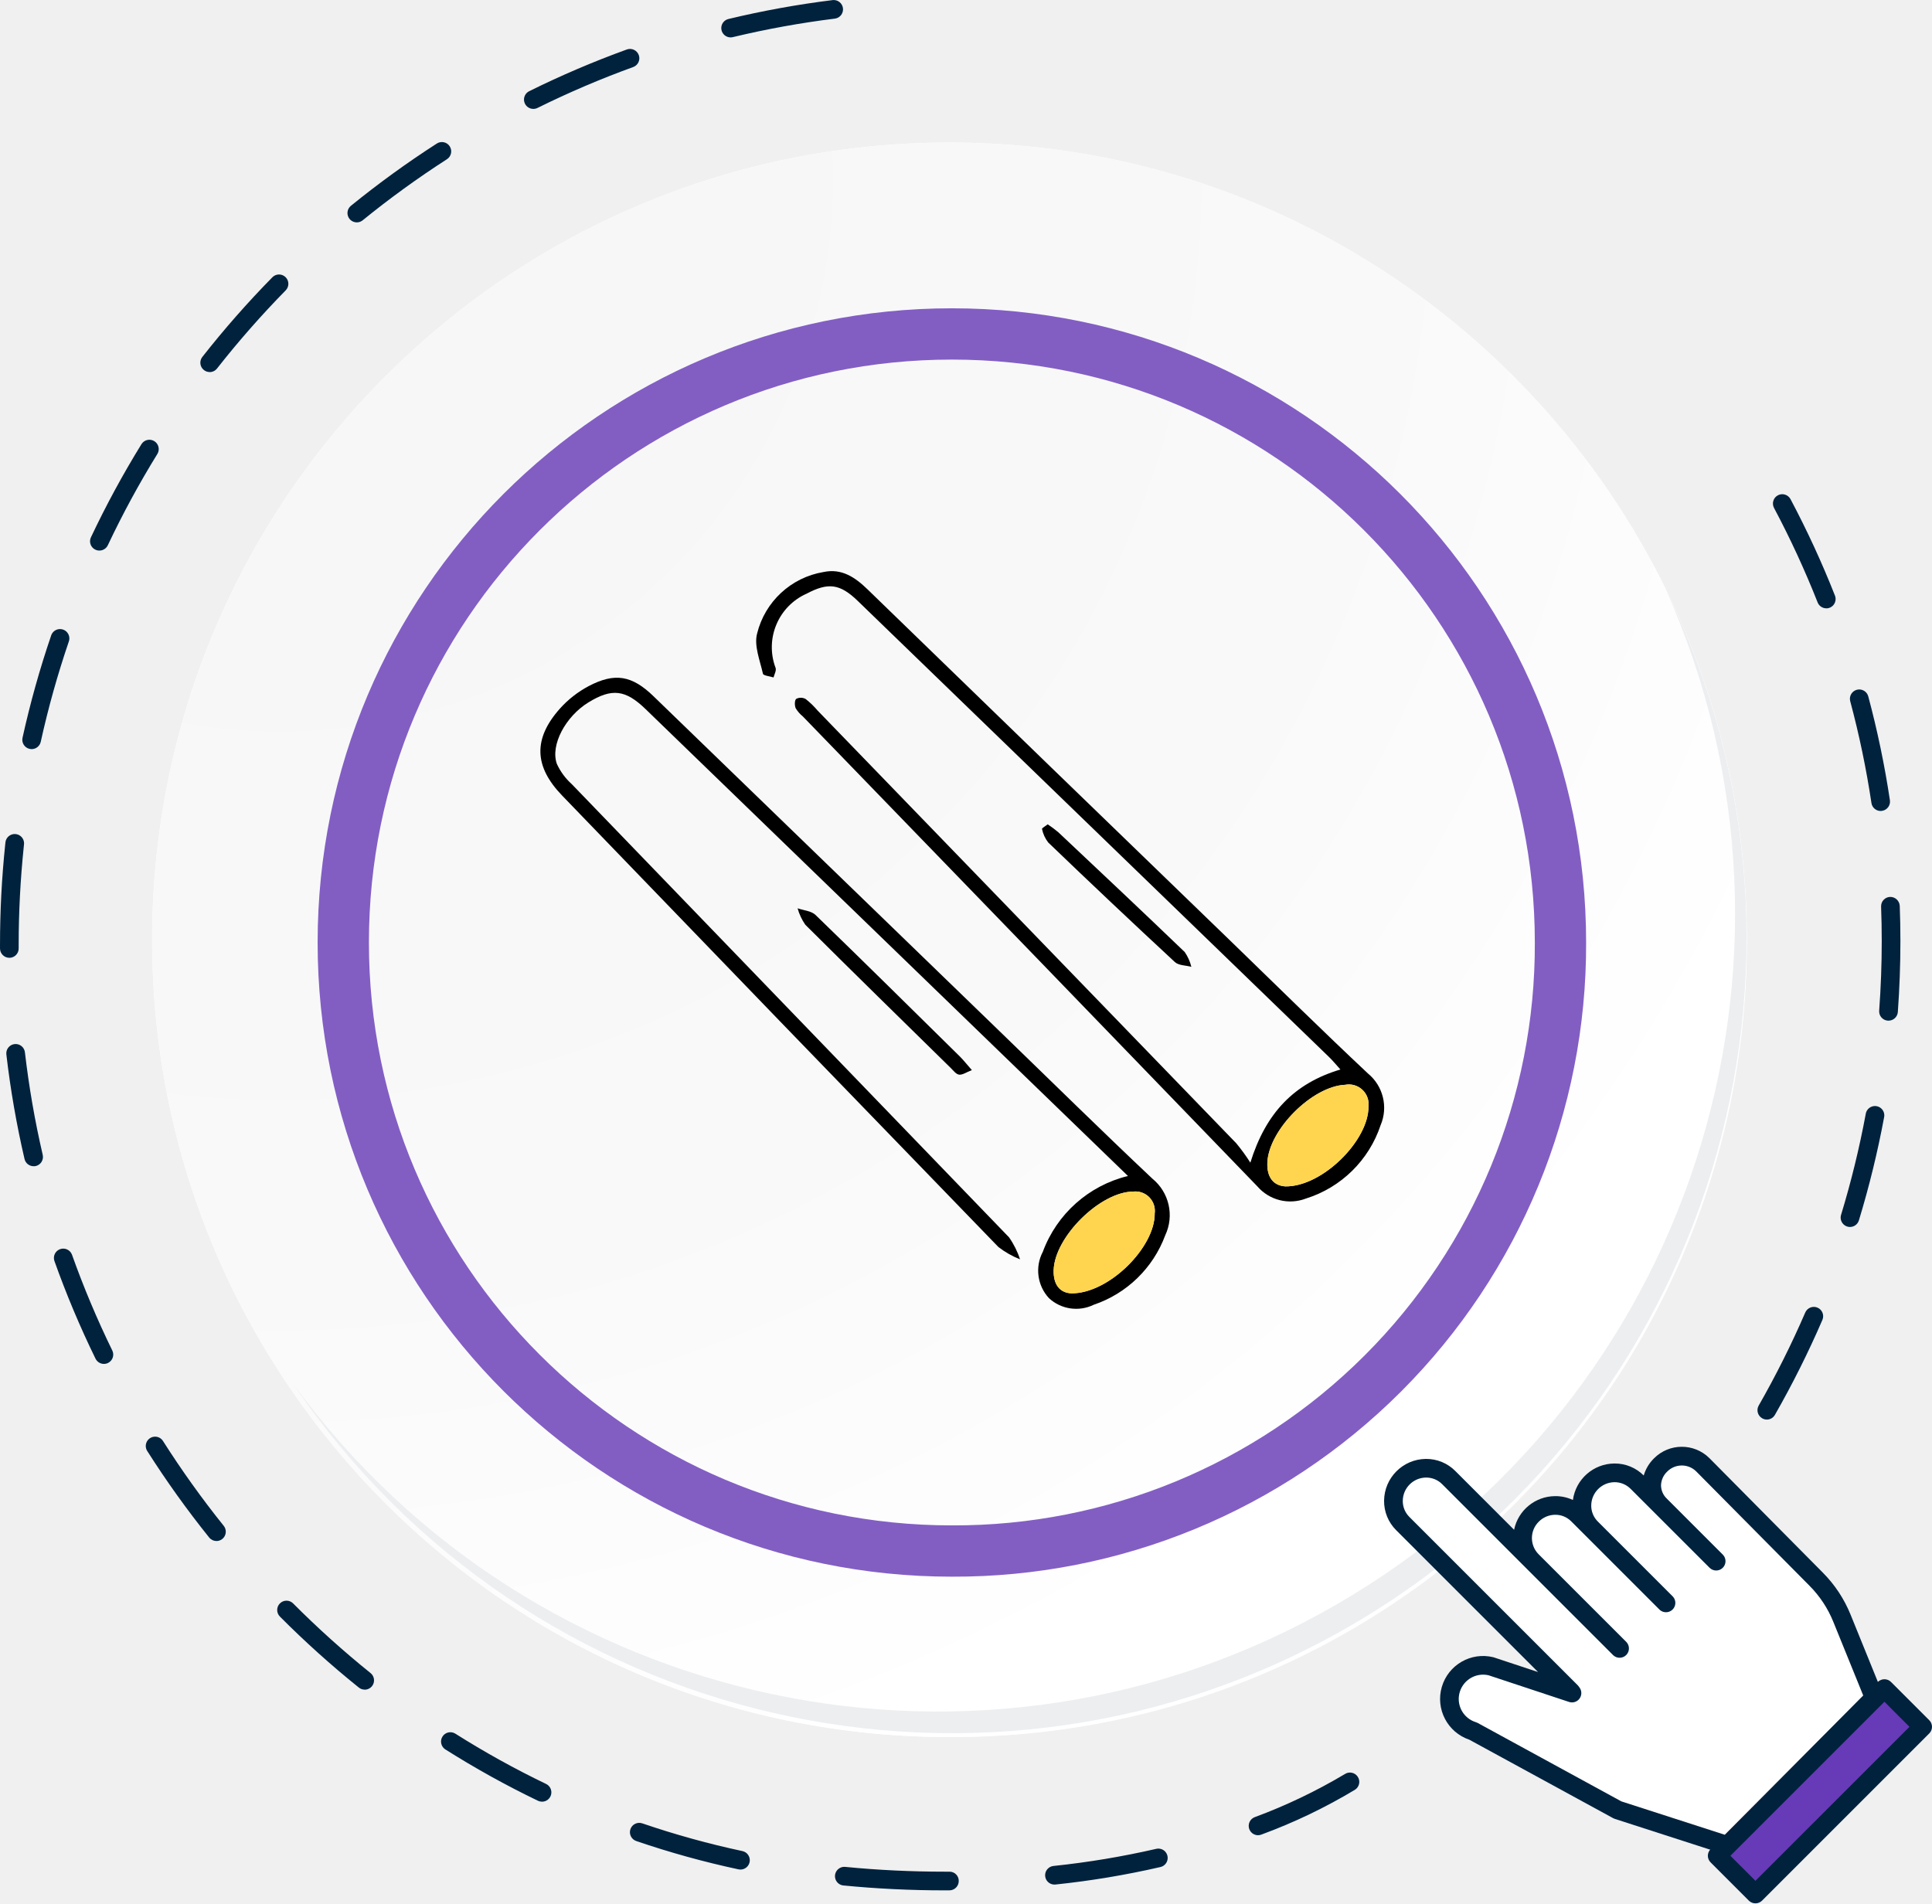
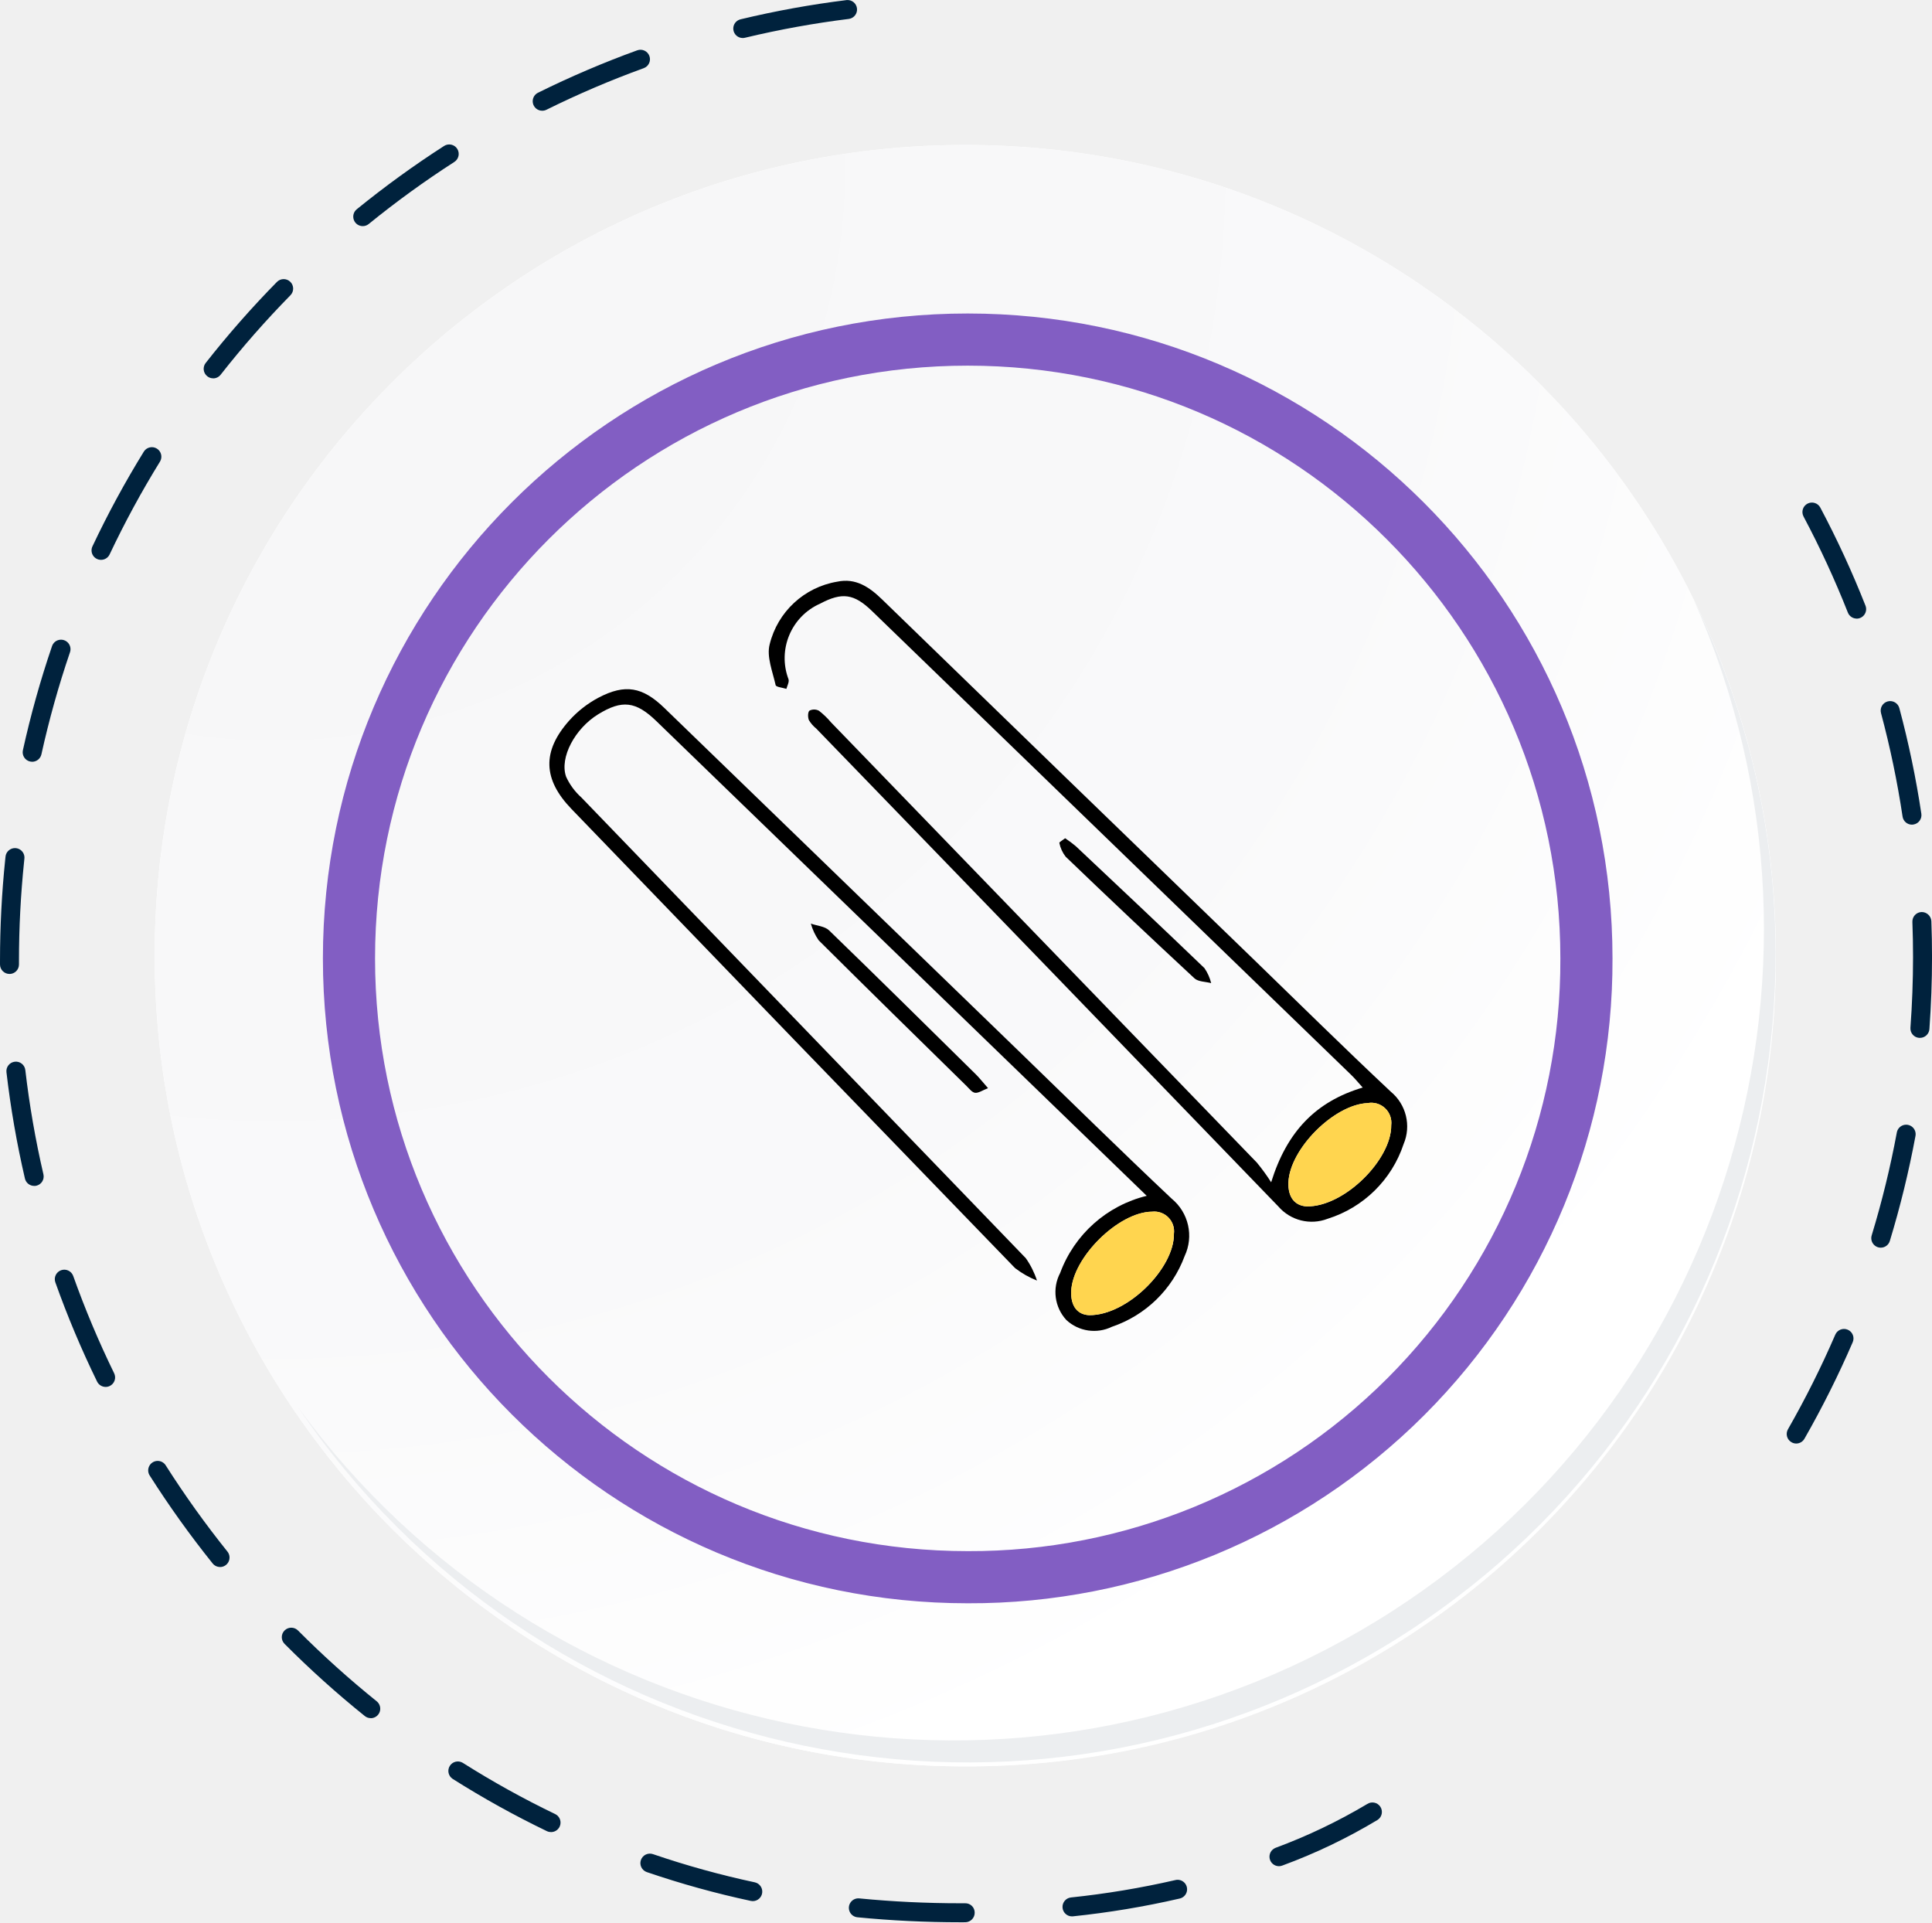
- <svg xmlns="http://www.w3.org/2000/svg" width="150.68" height="148.46" viewBox="0 0 150.68 148.46">
+ <svg xmlns="http://www.w3.org/2000/svg" width="148.214" height="147.445" viewBox="0 0 148.214 147.445">
  <defs>
    <radialGradient id="radial-gradient" cx="0.076" cy="0.019" r="1.465" gradientTransform="translate(0.001)" gradientUnits="objectBoundingBox">
      <stop offset="0" stop-color="#f6f6f7" />
      <stop offset="0.477" stop-color="#f9f9fa" />
      <stop offset="0.715" stop-color="#fff" />
    </radialGradient>
  </defs>
-   <g id="Grupo_1099965" data-name="Grupo 1099965" transform="translate(-1.397 -1.698)">
-     <g id="Grupo_26585" data-name="Grupo 26585" transform="translate(138.466 40.246)">
-       <path id="Trazado_67426" data-name="Trazado 67426" d="M1525.378,4814.939a.713.713,0,0,1-.361-.1.728.728,0,0,1-.271-.993,72.909,72.909,0,0,0,3.631-7.258.728.728,0,1,1,1.337.578,74.529,74.529,0,0,1-3.7,7.4A.725.725,0,0,1,1525.378,4814.939Zm6.491-15.023a.731.731,0,0,1-.7-.941,72.922,72.922,0,0,0,1.927-7.883.728.728,0,1,1,1.431.267,74.642,74.642,0,0,1-1.966,8.041A.727.727,0,0,1,1531.87,4799.916Zm3-16.093a.5.5,0,0,1-.054,0,.726.726,0,0,1-.673-.778c.132-1.8.2-3.622.2-5.419,0-.9-.017-1.808-.05-2.7a.729.729,0,0,1,.7-.755.741.741,0,0,1,.755.7c.034.906.051,1.832.051,2.75,0,1.832-.068,3.691-.2,5.524A.727.727,0,0,1,1534.868,4783.823Zm-.611-16.354a.728.728,0,0,1-.719-.62,71.784,71.784,0,0,0-1.655-7.942.728.728,0,0,1,1.407-.377,73.422,73.422,0,0,1,1.688,8.1.728.728,0,0,1-.611.828A.687.687,0,0,1,1534.257,4767.469Zm-4.239-15.807a.728.728,0,0,1-.678-.463,72.234,72.234,0,0,0-3.4-7.368.728.728,0,0,1,1.287-.683,73.767,73.767,0,0,1,3.464,7.518.729.729,0,0,1-.678,1Z" transform="translate(-1524.651 -4742.761)" fill="#00223d" />
-     </g>
-     <g id="Grupo_26586" data-name="Grupo 26586" transform="translate(1.398 1.698)">
-       <path id="Trazado_67427" data-name="Trazado 67427" d="M1432.688,4843.623c-2.652,0-5.306-.128-7.89-.381a.728.728,0,1,1,.142-1.449c2.537.248,5.145.373,7.749.373h.366a.713.713,0,0,1,.732.724.727.727,0,0,1-.723.732Zm8.555-.451a.728.728,0,0,1-.076-1.451,66.754,66.754,0,0,0,8-1.331.728.728,0,1,1,.332,1.417,67.545,67.545,0,0,1-8.174,1.361C1441.3,4843.169,1441.27,4843.171,1441.243,4843.171Zm-24.475-1.17a.751.751,0,0,1-.154-.017,69.848,69.848,0,0,1-7.98-2.21.728.728,0,1,1,.471-1.378,68.3,68.3,0,0,0,7.814,2.163.729.729,0,0,1-.151,1.441Zm40.363-2.679a.729.729,0,0,1-.268-1.407,42.593,42.593,0,0,0,7.031-3.36.728.728,0,0,1,.808,1.212,42.817,42.817,0,0,1-7.3,3.5A.723.723,0,0,1,1457.131,4839.323Zm-55.844-2.617a.736.736,0,0,1-.314-.069,71.949,71.949,0,0,1-7.242-4.017.728.728,0,0,1,.778-1.23,70.176,70.176,0,0,0,7.094,3.933.728.728,0,0,1-.316,1.384Zm-13.834-8.74a.714.714,0,0,1-.456-.163,74.566,74.566,0,0,1-6.154-5.535.727.727,0,0,1,1.031-1.026,74.289,74.289,0,0,0,6.035,5.429.729.729,0,0,1-.457,1.3Zm-11.559-11.594a.728.728,0,0,1-.568-.272,75.458,75.458,0,0,1-4.818-6.728.728.728,0,1,1,1.228-.781,74.346,74.346,0,0,0,4.726,6.6.729.729,0,0,1-.568,1.185Zm-8.777-13.812a.729.729,0,0,1-.655-.409,73.782,73.782,0,0,1-3.209-7.63.728.728,0,0,1,1.372-.486,72.326,72.326,0,0,0,3.145,7.477.727.727,0,0,1-.334.975A.717.717,0,0,1,1367.116,4802.56Zm-5.483-15.419a.729.729,0,0,1-.708-.563,73.548,73.548,0,0,1-1.417-8.156.728.728,0,1,1,1.447-.168,72.411,72.411,0,0,0,1.389,8,.728.728,0,0,1-.544.873A.645.645,0,0,1,1361.633,4787.141Zm-1.891-16.258a.728.728,0,0,1-.729-.725v-.292a75.686,75.686,0,0,1,.4-7.769l.022-.2a.728.728,0,1,1,1.448.15l-.021.21a74.187,74.187,0,0,0-.394,7.612v.285a.727.727,0,0,1-.724.731Zm1.738-16.275a.739.739,0,0,1-.158-.019.727.727,0,0,1-.553-.867,74.181,74.181,0,0,1,2.23-7.969.728.728,0,1,1,1.378.469,73.015,73.015,0,0,0-2.187,7.814A.729.729,0,0,1,1361.48,4754.608Zm5.284-15.488a.725.725,0,0,1-.658-1.037,74.173,74.173,0,0,1,3.947-7.276.729.729,0,0,1,1.24.766,72.646,72.646,0,0,0-3.871,7.131A.725.725,0,0,1,1366.764,4739.12Zm8.6-13.924a.708.708,0,0,1-.449-.157.727.727,0,0,1-.123-1.021,74.619,74.619,0,0,1,5.466-6.217.728.728,0,0,1,1.038,1.021,73.426,73.426,0,0,0-5.359,6.1A.727.727,0,0,1,1375.364,4725.2Zm11.477-11.674a.728.728,0,0,1-.46-1.293,74.776,74.776,0,0,1,6.7-4.857.728.728,0,0,1,.788,1.225,73.315,73.315,0,0,0-6.571,4.763A.715.715,0,0,1,1386.841,4713.522Zm13.767-8.851a.728.728,0,0,1-.323-1.381,74.14,74.14,0,0,1,7.612-3.253.728.728,0,0,1,.5,1.369,72.585,72.585,0,0,0-7.461,3.188A.721.721,0,0,1,1400.608,4704.671Zm15.386-5.577a.728.728,0,0,1-.17-1.436,73.517,73.517,0,0,1,8.146-1.476.728.728,0,0,1,.179,1.444,72.734,72.734,0,0,0-7.986,1.447A.726.726,0,0,1,1415.994,4699.094Z" transform="translate(-1359.014 -4696.177)" fill="#00223d" />
-     </g>
-     <g id="Grupo_47319" data-name="Grupo 47319" transform="translate(13.262 12.82)">
-       <g id="Grupo_18423" data-name="Grupo 18423" transform="translate(0 0)">
-         <g id="Grupo_18421" data-name="Grupo 18421">
-           <g id="Grupo_18420" data-name="Grupo 18420">
-             <g id="Grupo_18419" data-name="Grupo 18419">
-               <path id="Trazado_40936" data-name="Trazado 40936" d="M318.993,2207.9a62.185,62.185,0,1,1-62.184-62.183A62.184,62.184,0,0,1,318.993,2207.9Z" transform="translate(-194.623 -2145.721)" fill="#fff" />
+   <g id="Grupo_1100727" data-name="Grupo 1100727" transform="translate(-8506.001 8271)">
+     <g id="Grupo_1099965" data-name="Grupo 1099965" transform="translate(8504.604 -8272.698)">
+       <g id="Grupo_26585" data-name="Grupo 26585" transform="translate(138.466 40.246)">
+         <path id="Trazado_67426" data-name="Trazado 67426" d="M1525.378,4814.939a.713.713,0,0,1-.361-.1.728.728,0,0,1-.271-.993,72.909,72.909,0,0,0,3.631-7.258.728.728,0,1,1,1.337.578,74.529,74.529,0,0,1-3.7,7.4A.725.725,0,0,1,1525.378,4814.939Zm6.491-15.023a.731.731,0,0,1-.7-.941,72.922,72.922,0,0,0,1.927-7.883.728.728,0,1,1,1.431.267,74.642,74.642,0,0,1-1.966,8.041A.727.727,0,0,1,1531.87,4799.916Zm3-16.093a.5.5,0,0,1-.054,0,.726.726,0,0,1-.673-.778c.132-1.8.2-3.622.2-5.419,0-.9-.017-1.808-.05-2.7a.729.729,0,0,1,.7-.755.741.741,0,0,1,.755.7c.034.906.051,1.832.051,2.75,0,1.832-.068,3.691-.2,5.524A.727.727,0,0,1,1534.868,4783.823Zm-.611-16.354a.728.728,0,0,1-.719-.62,71.784,71.784,0,0,0-1.655-7.942.728.728,0,0,1,1.407-.377,73.422,73.422,0,0,1,1.688,8.1.728.728,0,0,1-.611.828A.687.687,0,0,1,1534.257,4767.469Zm-4.239-15.807a.728.728,0,0,1-.678-.463,72.234,72.234,0,0,0-3.4-7.368.728.728,0,0,1,1.287-.683,73.767,73.767,0,0,1,3.464,7.518.729.729,0,0,1-.678,1Z" transform="translate(-1524.651 -4742.761)" fill="#00223d" />
+       </g>
+       <g id="Grupo_26586" data-name="Grupo 26586" transform="translate(1.398 1.698)">
+         <path id="Trazado_67427" data-name="Trazado 67427" d="M1432.688,4843.623c-2.652,0-5.306-.128-7.89-.381a.728.728,0,1,1,.142-1.449c2.537.248,5.145.373,7.749.373h.366a.713.713,0,0,1,.732.724.727.727,0,0,1-.723.732Zm8.555-.451a.728.728,0,0,1-.076-1.451,66.754,66.754,0,0,0,8-1.331.728.728,0,1,1,.332,1.417,67.545,67.545,0,0,1-8.174,1.361C1441.3,4843.169,1441.27,4843.171,1441.243,4843.171Zm-24.475-1.17a.751.751,0,0,1-.154-.017,69.848,69.848,0,0,1-7.98-2.21.728.728,0,1,1,.471-1.378,68.3,68.3,0,0,0,7.814,2.163.729.729,0,0,1-.151,1.441Zm40.363-2.679a.729.729,0,0,1-.268-1.407,42.593,42.593,0,0,0,7.031-3.36.728.728,0,0,1,.808,1.212,42.817,42.817,0,0,1-7.3,3.5A.723.723,0,0,1,1457.131,4839.323Zm-55.844-2.617a.736.736,0,0,1-.314-.069,71.949,71.949,0,0,1-7.242-4.017.728.728,0,0,1,.778-1.23,70.176,70.176,0,0,0,7.094,3.933.728.728,0,0,1-.316,1.384Zm-13.834-8.74a.714.714,0,0,1-.456-.163,74.566,74.566,0,0,1-6.154-5.535.727.727,0,0,1,1.031-1.026,74.289,74.289,0,0,0,6.035,5.429.729.729,0,0,1-.457,1.3Zm-11.559-11.594a.728.728,0,0,1-.568-.272,75.458,75.458,0,0,1-4.818-6.728.728.728,0,1,1,1.228-.781,74.346,74.346,0,0,0,4.726,6.6.729.729,0,0,1-.568,1.185Zm-8.777-13.812a.729.729,0,0,1-.655-.409,73.782,73.782,0,0,1-3.209-7.63.728.728,0,0,1,1.372-.486,72.326,72.326,0,0,0,3.145,7.477.727.727,0,0,1-.334.975A.717.717,0,0,1,1367.116,4802.56Zm-5.483-15.419a.729.729,0,0,1-.708-.563,73.548,73.548,0,0,1-1.417-8.156.728.728,0,1,1,1.447-.168,72.411,72.411,0,0,0,1.389,8,.728.728,0,0,1-.544.873A.645.645,0,0,1,1361.633,4787.141Zm-1.891-16.258a.728.728,0,0,1-.729-.725v-.292a75.686,75.686,0,0,1,.4-7.769l.022-.2a.728.728,0,1,1,1.448.15l-.021.21a74.187,74.187,0,0,0-.394,7.612v.285a.727.727,0,0,1-.724.731Zm1.738-16.275a.739.739,0,0,1-.158-.019.727.727,0,0,1-.553-.867,74.181,74.181,0,0,1,2.23-7.969.728.728,0,1,1,1.378.469,73.015,73.015,0,0,0-2.187,7.814A.729.729,0,0,1,1361.48,4754.608Zm5.284-15.488a.725.725,0,0,1-.658-1.037,74.173,74.173,0,0,1,3.947-7.276.729.729,0,0,1,1.24.766,72.646,72.646,0,0,0-3.871,7.131A.725.725,0,0,1,1366.764,4739.12Zm8.6-13.924a.708.708,0,0,1-.449-.157.727.727,0,0,1-.123-1.021,74.619,74.619,0,0,1,5.466-6.217.728.728,0,0,1,1.038,1.021,73.426,73.426,0,0,0-5.359,6.1A.727.727,0,0,1,1375.364,4725.2Zm11.477-11.674a.728.728,0,0,1-.46-1.293,74.776,74.776,0,0,1,6.7-4.857.728.728,0,0,1,.788,1.225,73.315,73.315,0,0,0-6.571,4.763A.715.715,0,0,1,1386.841,4713.522Zm13.767-8.851a.728.728,0,0,1-.323-1.381,74.14,74.14,0,0,1,7.612-3.253.728.728,0,0,1,.5,1.369,72.585,72.585,0,0,0-7.461,3.188A.721.721,0,0,1,1400.608,4704.671Zm15.386-5.577a.728.728,0,0,1-.17-1.436,73.517,73.517,0,0,1,8.146-1.476.728.728,0,0,1,.179,1.444,72.734,72.734,0,0,0-7.986,1.447A.726.726,0,0,1,1415.994,4699.094Z" transform="translate(-1359.014 -4696.177)" fill="#00223d" />
+       </g>
+       <g id="Grupo_47319" data-name="Grupo 47319" transform="translate(13.262 12.82)">
+         <g id="Grupo_18423" data-name="Grupo 18423" transform="translate(0 0)">
+           <g id="Grupo_18421" data-name="Grupo 18421">
+             <g id="Grupo_18420" data-name="Grupo 18420">
+               <g id="Grupo_18419" data-name="Grupo 18419">
+                 <path id="Trazado_40936" data-name="Trazado 40936" d="M318.993,2207.9a62.185,62.185,0,1,1-62.184-62.183A62.184,62.184,0,0,1,318.993,2207.9Z" transform="translate(-194.623 -2145.721)" fill="#fff" />
+               </g>
            </g>
          </g>
-         </g>
-         <path id="Trazado_40937" data-name="Trazado 40937" d="M318.258,2207.1a62.184,62.184,0,1,0-62.184,62.187A61.936,61.936,0,0,0,318.258,2207.1Z" transform="translate(-193.888 -2144.92)" fill="url(#radial-gradient)" />
-         <path id="Trazado_40938" data-name="Trazado 40938" d="M297.008,2200.6a47.466,47.466,0,1,0-47.466,47.465A47.289,47.289,0,0,0,297.008,2200.6Z" transform="translate(-187.169 -2138.208)" fill="none" stroke="#825ec3" stroke-miterlimit="10" stroke-width="4" />
-         <g id="Grupo_18422" data-name="Grupo 18422" transform="translate(11.017 34.912)">
-           <path id="Trazado_40939" data-name="Trazado 40939" d="M307.611,2164.488a62.192,62.192,0,0,1-107.066,61.928,62,62,0,0,0,107.066-61.928Z" transform="translate(-200.545 -2164.488)" fill="#eceef0" />
-         </g>
-         <g id="Grupo_47321" data-name="Grupo 47321" transform="translate(96.082 101.727)">
-           <g id="Grupo_26675" data-name="Grupo 26675">
-             <g id="Grupo_26674" data-name="Grupo 26674">
-               <path id="Trazado_67515" data-name="Trazado 67515" d="M1769.069,4843.917l-2.516-6.2a9.266,9.266,0,0,0-2.006-3.041l-8.851-8.935a2.325,2.325,0,0,0-3.287.025,2.15,2.15,0,0,0-.024,3.14l4.362,4.361-6.166-6.164a2.534,2.534,0,0,0-3.585,3.583l5.818,5.819-1.043-1.043-5.818-5.818a2.535,2.535,0,0,0-3.586,3.585l6.862,6.861-13.348-13.35a2.536,2.536,0,0,0-3.585,3.588l13.126,13.124.078.1-6.31-2.091a2.625,2.625,0,0,0-1.408,5.055l11.281,6.153,8.559,2.764Z" transform="translate(-1730.845 -4824.348)" fill="#fff" />
-               <path id="Trazado_67516" data-name="Trazado 67516" d="M1757.47,4856.017a.737.737,0,0,1-.224-.035l-8.559-2.764a.813.813,0,0,1-.125-.054l-11.222-6.122a3.353,3.353,0,0,1,1.872-6.433l.055.017,3.435,1.138-11.072-11.07a3.188,3.188,0,0,1-.937-2.295,3.293,3.293,0,0,1,3.257-3.258h.026a3.184,3.184,0,0,1,2.268.938l4.589,4.589a3.287,3.287,0,0,1,3.189-2.624h.025a3.213,3.213,0,0,1,1.373.3,3.293,3.293,0,0,1,3.229-2.846h.025a3.179,3.179,0,0,1,2.269.936,3.093,3.093,0,0,1,.8-1.335,3.056,3.056,0,0,1,4.317-.024l8.853,8.937a9.932,9.932,0,0,1,2.164,3.279l2.516,6.2a.729.729,0,0,1-.158.787l-11.446,11.522A.732.732,0,0,1,1757.47,4856.017Zm-8.271-4.164,8.07,2.605,10.793-10.865-2.336-5.754a8.516,8.516,0,0,0-1.849-2.8l-8.851-8.934a1.6,1.6,0,0,0-2.255.027,1.537,1.537,0,0,0-.48,1.065,1.446,1.446,0,0,0,.456,1.044l4.362,4.363a.727.727,0,0,1-1.029,1.028l-6.166-6.164a1.76,1.76,0,0,0-1.253-.512,1.835,1.835,0,0,0-1.812,1.813,1.74,1.74,0,0,0,.511,1.253l5.819,5.818a.729.729,0,1,1-1.03,1.031l-6.862-6.862a1.729,1.729,0,0,0-1.253-.511,1.819,1.819,0,0,0-1.275.537,1.793,1.793,0,0,0-.027,2.53l6.862,6.861a.728.728,0,0,1-1.03,1.028l-13.348-13.349a1.746,1.746,0,0,0-1.239-.51,1.832,1.832,0,0,0-1.826,1.813,1.739,1.739,0,0,0,.51,1.254l13.126,13.125a.628.628,0,0,1,.071.082l.077.105a.728.728,0,0,1-.814,1.123l-6.281-2.081a1.9,1.9,0,0,0-2.288,1.478,1.894,1.894,0,0,0,1.3,2.182.751.751,0,0,1,.133.055Z" transform="translate(-1730.693 -4824.196)" fill="#00223d" />
+           <path id="Trazado_40937" data-name="Trazado 40937" d="M318.258,2207.1a62.184,62.184,0,1,0-62.184,62.187A61.936,61.936,0,0,0,318.258,2207.1Z" transform="translate(-193.888 -2144.92)" fill="url(#radial-gradient)" />
+           <path id="Trazado_40938" data-name="Trazado 40938" d="M297.008,2200.6a47.466,47.466,0,1,0-47.466,47.465A47.289,47.289,0,0,0,297.008,2200.6Z" transform="translate(-187.169 -2138.208)" fill="none" stroke="#825ec3" stroke-miterlimit="10" stroke-width="4" />
+           <g id="Grupo_18422" data-name="Grupo 18422" transform="translate(11.017 34.912)">
+             <path id="Trazado_40939" data-name="Trazado 40939" d="M307.611,2164.488a62.192,62.192,0,0,1-107.066,61.928,62,62,0,0,0,107.066-61.928Z" transform="translate(-200.545 -2164.488)" fill="#eceef0" />
+           </g>
+           <g id="Grupo_47333" data-name="Grupo 47333" transform="translate(30.283 33.424)">
+             <g id="Grupo_47332" data-name="Grupo 47332">
+               <path id="Trazado_71304" data-name="Trazado 71304" d="M374.334,1137.853l-11.929-11.545-25.692-24.871c-1.574-1.523-2.632-1.645-4.459-.523-1.775,1.091-2.982,3.316-2.463,4.792a4.829,4.829,0,0,0,1.167,1.586q17.05,17.673,34.1,35.344a6.463,6.463,0,0,1,.857,1.716,6.933,6.933,0,0,1-1.684-.958q-17.038-17.584-34.028-35.215c-2.185-2.264-2.276-4.423-.166-6.789a8.134,8.134,0,0,1,2.237-1.747c2.049-1.078,3.387-.826,5.051.785q13.623,13.181,27.24,26.369c3.886,3.762,7.74,7.559,11.677,11.268a3.671,3.671,0,0,1,1,4.41,9.033,9.033,0,0,1-5.579,5.422,3.123,3.123,0,0,1-3.49-.514,3.156,3.156,0,0,1-.479-3.618A9.462,9.462,0,0,1,374.334,1137.853Zm-4.413,9.154c2.931.025,6.537-3.608,6.5-6.237a1.516,1.516,0,0,0-1.671-1.7c-2.575.013-6.117,3.522-6.209,6.113C368.5,1146.345,369.042,1146.969,369.921,1147.007Z" transform="translate(-328.51 -1090.673)" />
+               <path id="Trazado_71305" data-name="Trazado 71305" d="M425.385,1116.3c1.208-3.887,3.424-6.193,7.024-7.266-.343-.377-.6-.7-.895-.981q-18.369-17.786-36.744-35.564c-1.387-1.342-2.3-1.464-3.987-.572a4.572,4.572,0,0,0-2.421,5.805c.059.212-.1.487-.165.732-.287-.094-.793-.139-.826-.289-.23-1.036-.706-2.185-.457-3.127a6.421,6.421,0,0,1,5.185-4.807c1.41-.3,2.458.408,3.438,1.36q14.223,13.807,28.476,27.584c3.509,3.4,6.983,6.831,10.545,10.171a3.46,3.46,0,0,1,.987,4.028,8.959,8.959,0,0,1-5.825,5.725,3.389,3.389,0,0,1-3.787-.948q-17.708-18.344-35.45-36.656a2.428,2.428,0,0,1-.56-.644c-.088-.213-.09-.613.044-.727a.779.779,0,0,1,.736.013,6.251,6.251,0,0,1,.927.895q16.333,16.875,32.659,33.759A14.878,14.878,0,0,1,425.385,1116.3Zm2.732,1.851c2.884.042,6.511-3.6,6.48-6.223a1.538,1.538,0,0,0-1.81-1.7c-2.581.109-5.978,3.523-6.076,6.08C426.666,1117.459,427.206,1118.1,428.117,1118.151Z" transform="translate(-370.016 -1070.16)" />
+               <path id="Trazado_71306" data-name="Trazado 71306" d="M411.632,1173.95c-.431.167-.728.386-.995.355-.236-.028-.452-.323-.655-.522-3.788-3.717-7.581-7.429-11.342-11.173a4.235,4.235,0,0,1-.6-1.28c.473.167,1.071.2,1.4.52,3.779,3.657,7.518,7.356,11.264,11.048C410.968,1173.16,411.2,1173.458,411.632,1173.95Z" transform="translate(-377.982 -1135.029)" />
+               <path id="Trazado_71307" data-name="Trazado 71307" d="M464.564,1138.627a9.055,9.055,0,0,1,.82.612c3.3,3.106,6.6,6.211,9.865,9.348a3.5,3.5,0,0,1,.518,1.154c-.434-.117-.993-.1-1.285-.371q-4.982-4.62-9.881-9.33a2.531,2.531,0,0,1-.481-1.053C464.1,1138.928,464.379,1138.773,464.564,1138.627Z" transform="translate(-424.999 -1118.876)" />
+               <path id="Trazado_71308" data-name="Trazado 71308" d="M468.643,1245.855c-.879-.038-1.425-.661-1.384-1.827.092-2.591,3.635-6.1,6.209-6.113a1.516,1.516,0,0,1,1.671,1.7C475.18,1242.247,471.575,1245.88,468.643,1245.855Z" transform="translate(-427.232 -1189.522)" fill="#ffd54f" />
+               <path id="Trazado_71309" data-name="Trazado 71309" d="M526.44,1216.961c-.911-.052-1.451-.692-1.407-1.847.1-2.557,3.495-5.971,6.076-6.08a1.538,1.538,0,0,1,1.81,1.7C532.951,1213.365,529.324,1217,526.44,1216.961Z" transform="translate(-468.339 -1168.97)" fill="#ffd54f" />
            </g>
-           </g>
-           <g id="Grupo_26676" data-name="Grupo 26676" transform="translate(25.252 18.13)">
-             <rect id="Rectángulo_25697" data-name="Rectángulo 25697" width="18.444" height="4.219" transform="translate(0.728 13.77) rotate(-45)" fill="#673ab7" />
-             <path id="Trazado_67517" data-name="Trazado 67517" d="M1764.919,4863.585a.731.731,0,0,1-.515-.212l-2.983-2.985a.727.727,0,0,1,0-1.029l13.042-13.042a.73.73,0,0,1,1.03,0l2.983,2.984a.727.727,0,0,1,0,1.029l-13.042,13.043A.729.729,0,0,1,1764.919,4863.585Zm-1.954-3.711,1.954,1.952,12.012-12.011-1.954-1.954Z" transform="translate(-1761.208 -4846.104)" fill="#00223d" />
-           </g>
-         </g>
-         <g id="Grupo_47333" data-name="Grupo 47333" transform="translate(30.283 33.424)">
-           <g id="Grupo_47332" data-name="Grupo 47332">
-             <path id="Trazado_71304" data-name="Trazado 71304" d="M374.334,1137.853l-11.929-11.545-25.692-24.871c-1.574-1.523-2.632-1.645-4.459-.523-1.775,1.091-2.982,3.316-2.463,4.792a4.829,4.829,0,0,0,1.167,1.586q17.05,17.673,34.1,35.344a6.463,6.463,0,0,1,.857,1.716,6.933,6.933,0,0,1-1.684-.958q-17.038-17.584-34.028-35.215c-2.185-2.264-2.276-4.423-.166-6.789a8.134,8.134,0,0,1,2.237-1.747c2.049-1.078,3.387-.826,5.051.785q13.623,13.181,27.24,26.369c3.886,3.762,7.74,7.559,11.677,11.268a3.671,3.671,0,0,1,1,4.41,9.033,9.033,0,0,1-5.579,5.422,3.123,3.123,0,0,1-3.49-.514,3.156,3.156,0,0,1-.479-3.618A9.462,9.462,0,0,1,374.334,1137.853Zm-4.413,9.154c2.931.025,6.537-3.608,6.5-6.237a1.516,1.516,0,0,0-1.671-1.7c-2.575.013-6.117,3.522-6.209,6.113C368.5,1146.345,369.042,1146.969,369.921,1147.007Z" transform="translate(-328.51 -1090.673)" />
-             <path id="Trazado_71305" data-name="Trazado 71305" d="M425.385,1116.3c1.208-3.887,3.424-6.193,7.024-7.266-.343-.377-.6-.7-.895-.981q-18.369-17.786-36.744-35.564c-1.387-1.342-2.3-1.464-3.987-.572a4.572,4.572,0,0,0-2.421,5.805c.059.212-.1.487-.165.732-.287-.094-.793-.139-.826-.289-.23-1.036-.706-2.185-.457-3.127a6.421,6.421,0,0,1,5.185-4.807c1.41-.3,2.458.408,3.438,1.36q14.223,13.807,28.476,27.584c3.509,3.4,6.983,6.831,10.545,10.171a3.46,3.46,0,0,1,.987,4.028,8.959,8.959,0,0,1-5.825,5.725,3.389,3.389,0,0,1-3.787-.948q-17.708-18.344-35.45-36.656a2.428,2.428,0,0,1-.56-.644c-.088-.213-.09-.613.044-.727a.779.779,0,0,1,.736.013,6.251,6.251,0,0,1,.927.895q16.333,16.875,32.659,33.759A14.878,14.878,0,0,1,425.385,1116.3Zm2.732,1.851c2.884.042,6.511-3.6,6.48-6.223a1.538,1.538,0,0,0-1.81-1.7c-2.581.109-5.978,3.523-6.076,6.08C426.666,1117.459,427.206,1118.1,428.117,1118.151Z" transform="translate(-370.016 -1070.16)" />
-             <path id="Trazado_71306" data-name="Trazado 71306" d="M411.632,1173.95c-.431.167-.728.386-.995.355-.236-.028-.452-.323-.655-.522-3.788-3.717-7.581-7.429-11.342-11.173a4.235,4.235,0,0,1-.6-1.28c.473.167,1.071.2,1.4.52,3.779,3.657,7.518,7.356,11.264,11.048C410.968,1173.16,411.2,1173.458,411.632,1173.95Z" transform="translate(-377.982 -1135.029)" />
-             <path id="Trazado_71307" data-name="Trazado 71307" d="M464.564,1138.627a9.055,9.055,0,0,1,.82.612c3.3,3.106,6.6,6.211,9.865,9.348a3.5,3.5,0,0,1,.518,1.154c-.434-.117-.993-.1-1.285-.371q-4.982-4.62-9.881-9.33a2.531,2.531,0,0,1-.481-1.053C464.1,1138.928,464.379,1138.773,464.564,1138.627Z" transform="translate(-424.999 -1118.876)" />
-             <path id="Trazado_71308" data-name="Trazado 71308" d="M468.643,1245.855c-.879-.038-1.425-.661-1.384-1.827.092-2.591,3.635-6.1,6.209-6.113a1.516,1.516,0,0,1,1.671,1.7C475.18,1242.247,471.575,1245.88,468.643,1245.855Z" transform="translate(-427.232 -1189.522)" fill="#ffd54f" />
-             <path id="Trazado_71309" data-name="Trazado 71309" d="M526.44,1216.961c-.911-.052-1.451-.692-1.407-1.847.1-2.557,3.495-5.971,6.076-6.08a1.538,1.538,0,0,1,1.81,1.7C532.951,1213.365,529.324,1217,526.44,1216.961Z" transform="translate(-468.339 -1168.97)" fill="#ffd54f" />
          </g>
        </g>
      </g>
    </g>
  </g>
</svg>
